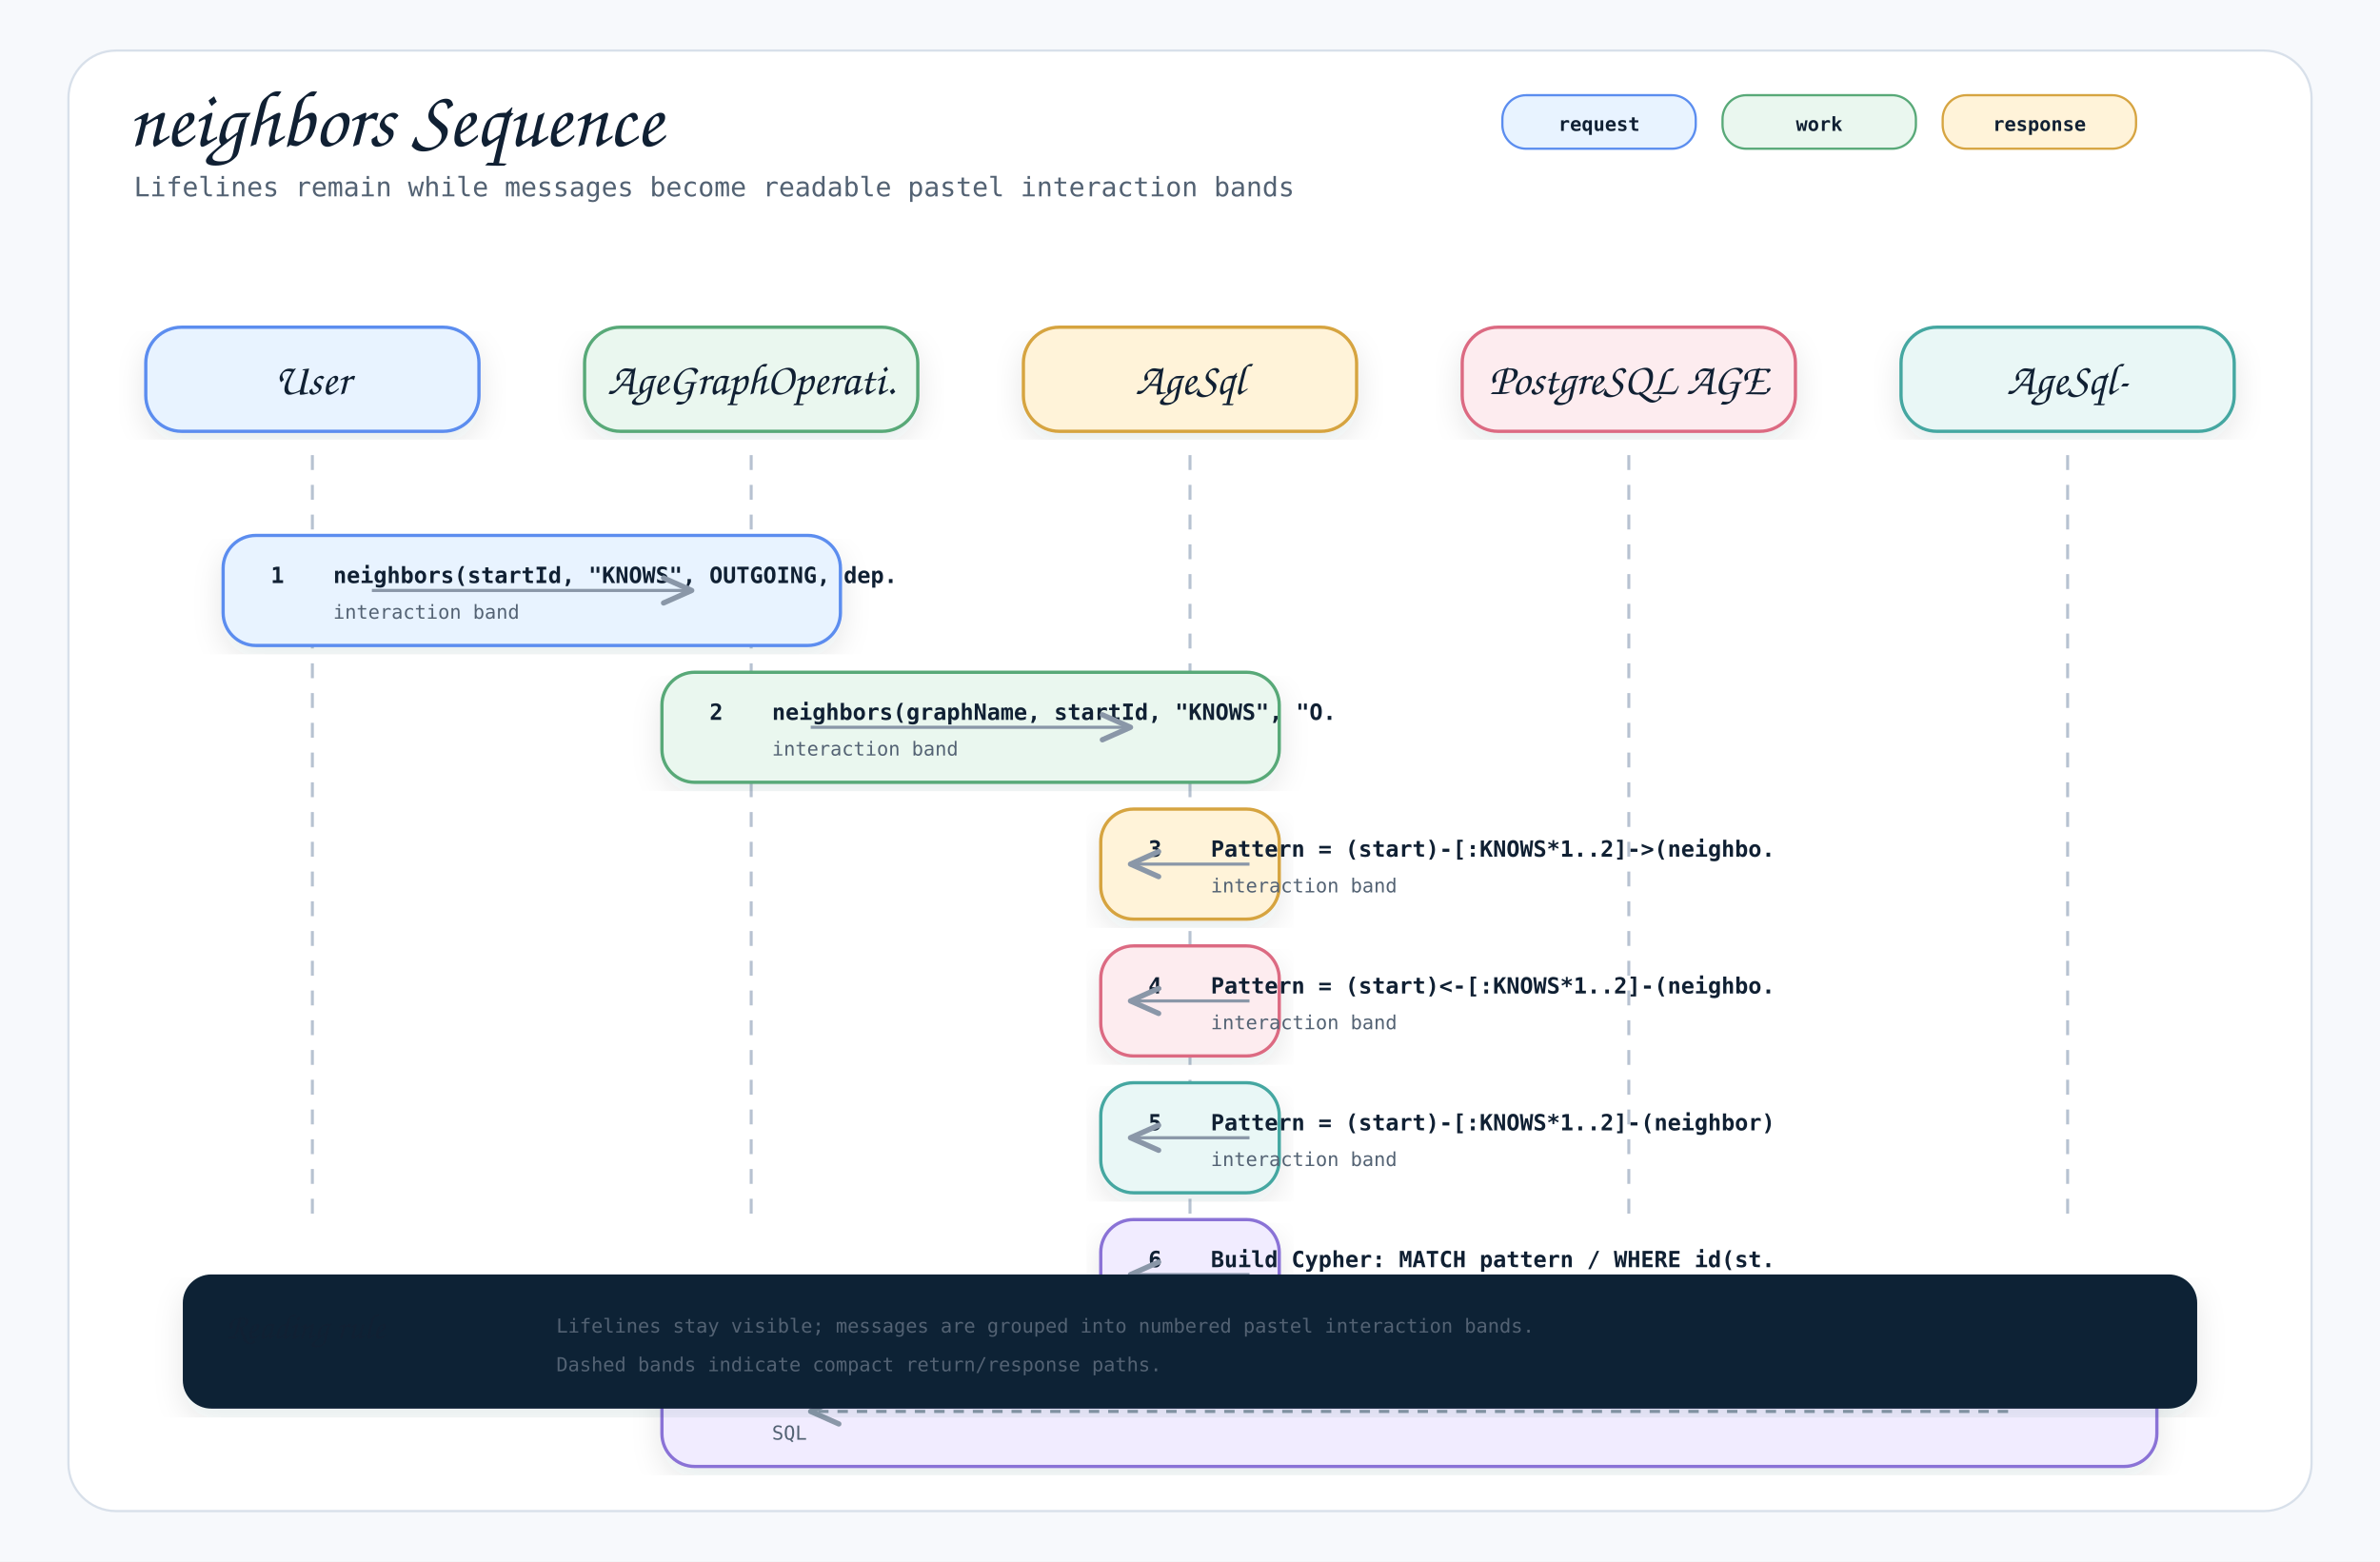
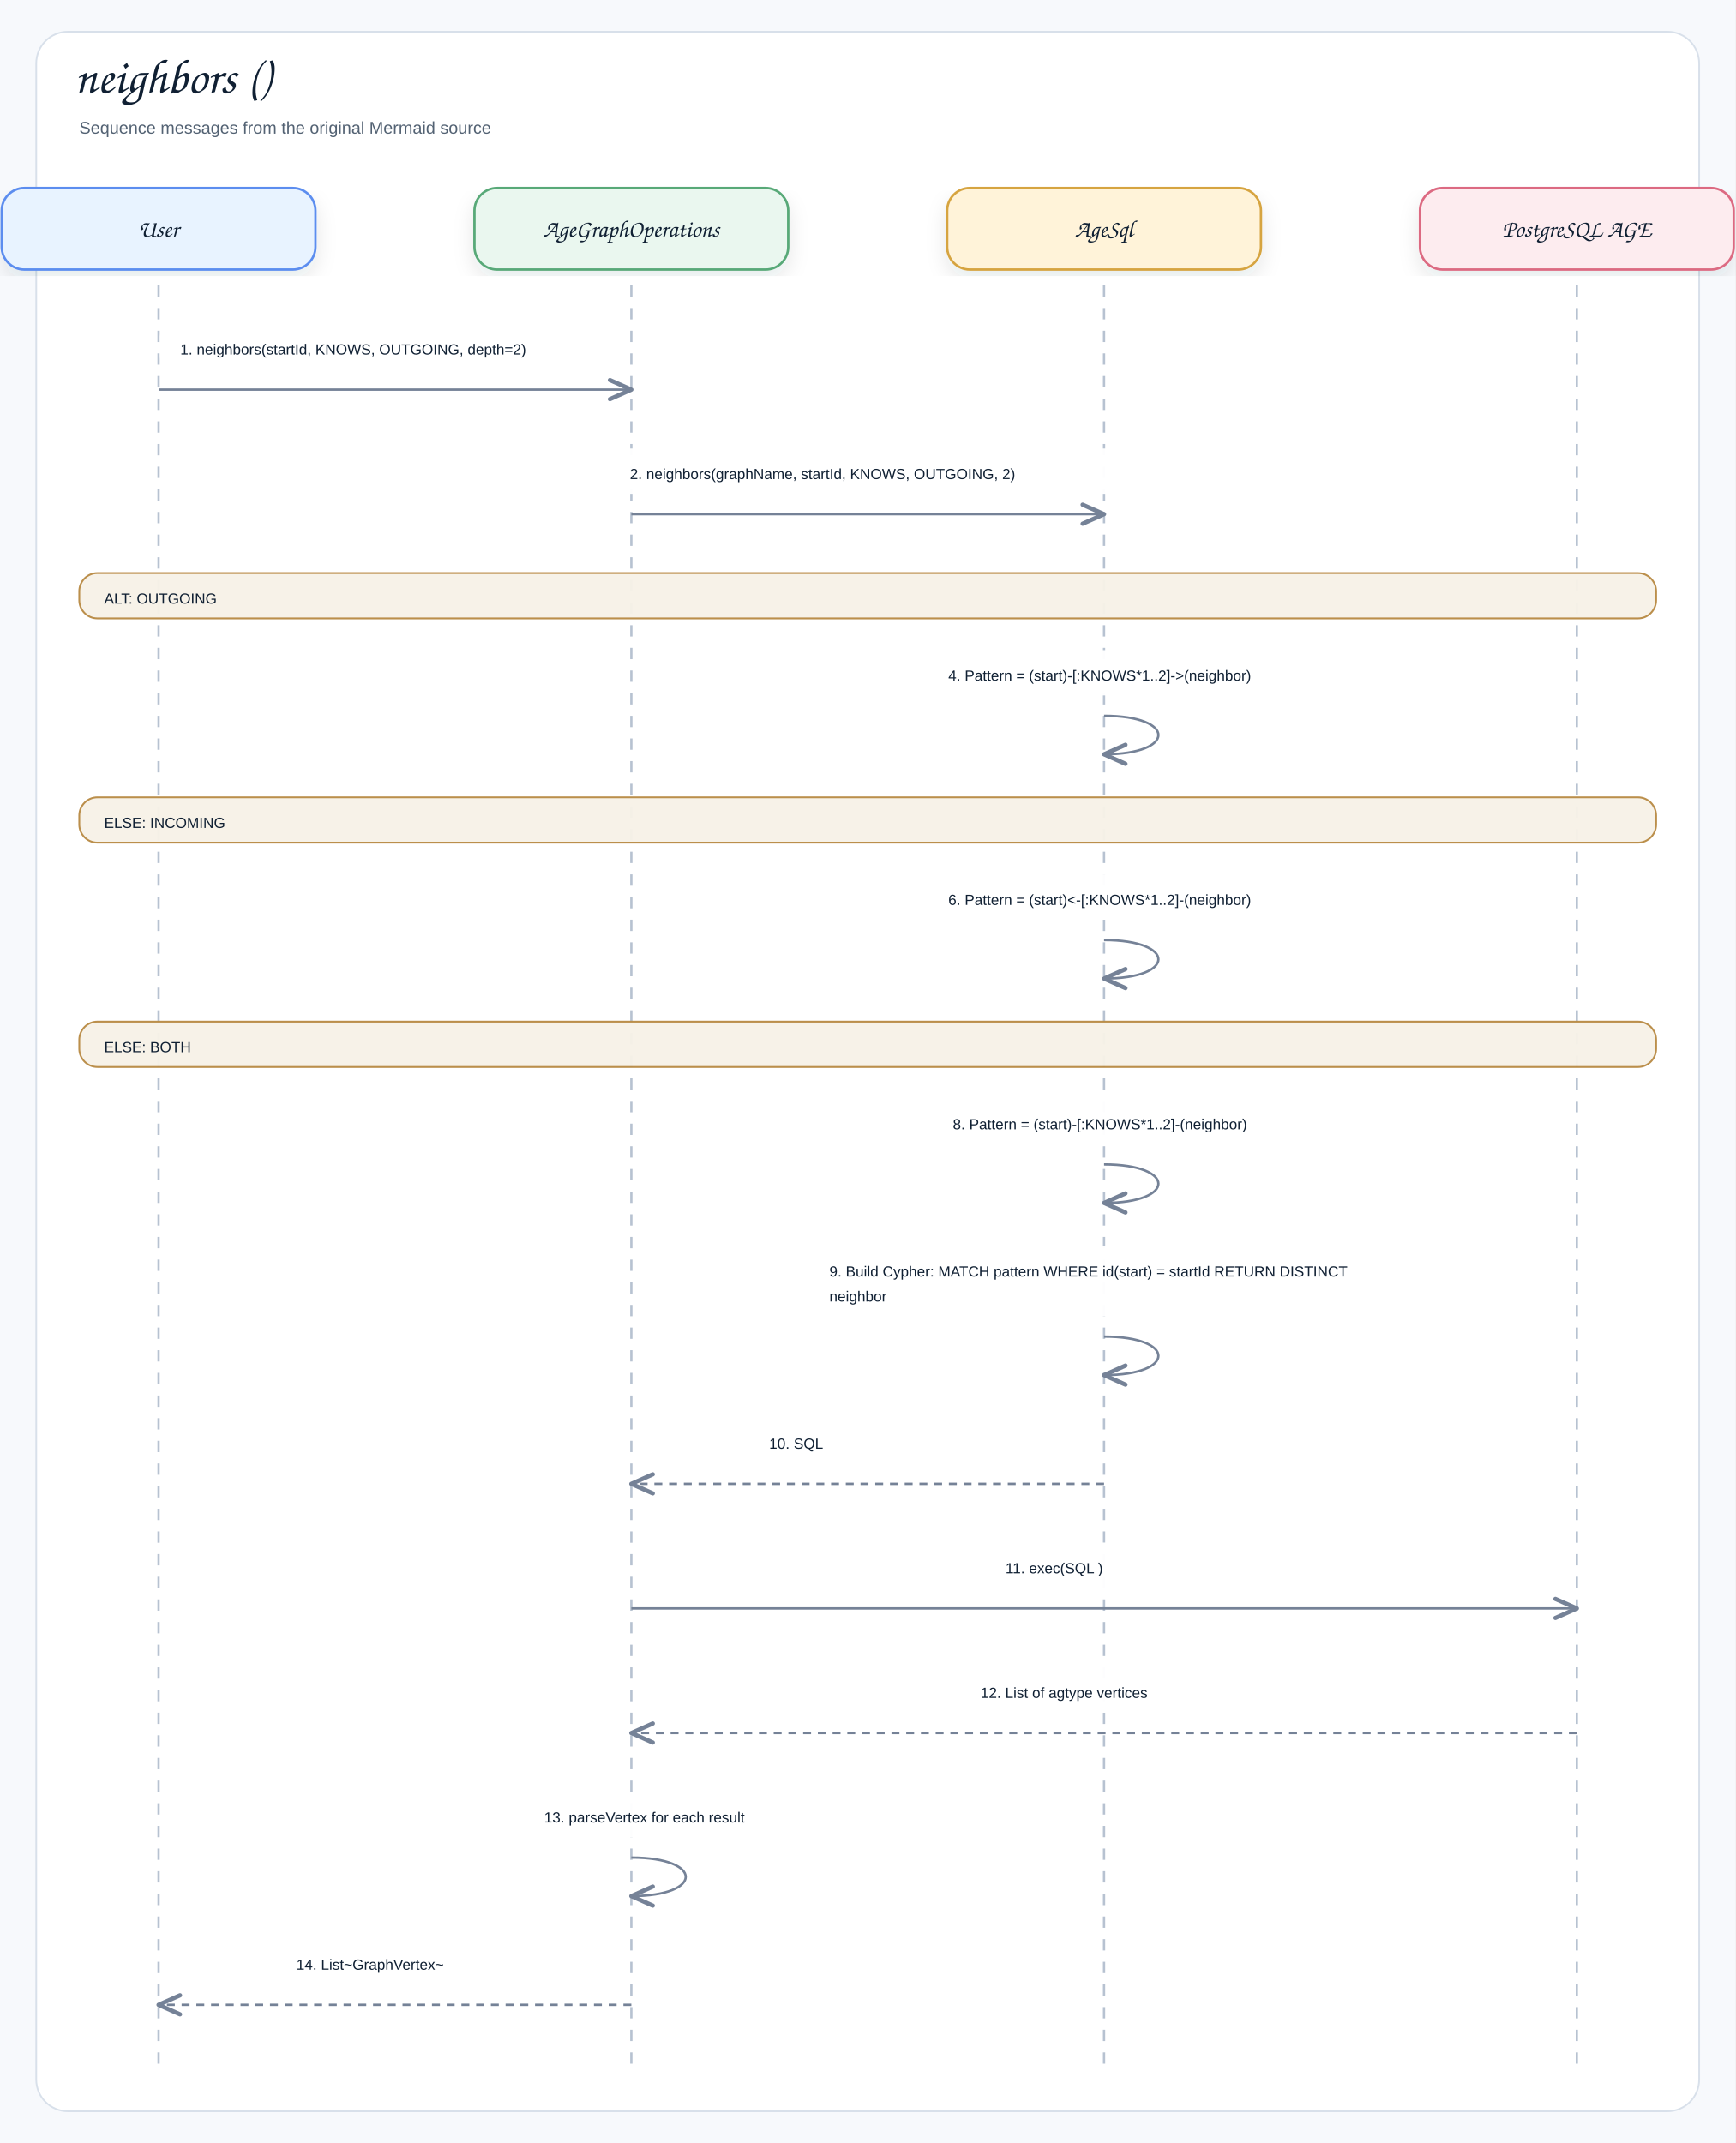
- <svg xmlns="http://www.w3.org/2000/svg" width="1600" height="1050" viewBox="0 0 1600 1050" role="img" aria-label="neighbors Sequence">
+ <svg xmlns="http://www.w3.org/2000/svg" width="1532" height="1892" viewBox="0 0 1532 1892" role="img" aria-label="neighbors ()">
  <defs>
    <filter id="shadow" x="-8%" y="-8%" width="116%" height="116%">
-       <feDropShadow dx="0" dy="8" stdDeviation="10" flood-color="#1f2937" flood-opacity="0.10" />
+       <feDropShadow dx="0" dy="8" stdDeviation="9" flood-color="#1f2937" flood-opacity="0.10" />
    </filter>
    <marker id="openArrow" markerWidth="12" markerHeight="10" refX="10" refY="5" orient="auto" markerUnits="strokeWidth">
-       <path d="M 1 1 L 10 5 L 1 9" fill="none" stroke="#8a97a8" stroke-width="1.7" stroke-linecap="round" stroke-linejoin="round" />
+       <path d="M 1 1 L 10 5 L 1 9" fill="none" stroke="#758297" stroke-width="1.8" stroke-linecap="round" stroke-linejoin="round" />
    </marker>
    <marker id="inherit" markerWidth="14" markerHeight="12" refX="12" refY="6" orient="auto" markerUnits="strokeWidth">
-       <path d="M 0 1 L 12 6 L 0 11 Z" fill="#ffffff" stroke="#8a97a8" stroke-width="1.7" />
+       <path d="M 0 1 L 12 6 L 0 11 Z" fill="#ffffff" stroke="#758297" stroke-width="1.8" />
    </marker>
    <style>
-     .canvas { fill: #f7f9fc; }
-     .frame { fill: #ffffff; stroke: #d8e0ea; stroke-width: 1.5; }
-     .title { font-family: "Architects Daughter", "Comic Mono", cursive; font-size: 54px; font-weight: 400; fill: #102033; }
-     .subtitle { font-family: "Comic Mono", "SFMono-Regular", Menlo, Consolas, monospace; font-size: 18px; fill: #536273; }
-     .label { font-family: "Architects Daughter", "Comic Mono", cursive; font-size: 30px; font-weight: 400; fill: #102033; }
-     .smallLabel { font-family: "Architects Daughter", "Comic Mono", cursive; font-size: 24px; font-weight: 400; fill: #102033; }
-     .mono { font-family: "Comic Mono", "SFMono-Regular", Menlo, Consolas, monospace; font-size: 15px; fill: #102033; }
-     .small { font-family: "Comic Mono", "SFMono-Regular", Menlo, Consolas, monospace; font-size: 13px; fill: #536273; }
-     .strong { font-family: "Comic Mono", "SFMono-Regular", Menlo, Consolas, monospace; font-size: 15px; font-weight: 700; fill: #102033; }
-     .card { stroke-width: 2.2; filter: url(#shadow); }
-     .line { stroke: #8a97a8; stroke-width: 2.1; fill: none; marker-end: url(#openArrow); }
-     .softLine { stroke: #8a97a8; stroke-width: 2.1; fill: none; }
-     .dashed { stroke: #8a97a8; stroke-width: 2.1; stroke-dasharray: 7 6; fill: none; marker-end: url(#openArrow); }
-     .inheritLine { stroke: #8a97a8; stroke-width: 2.2; fill: none; marker-end: url(#inherit); }
-     .implLine { stroke: #8a97a8; stroke-width: 2.2; stroke-dasharray: 8 7; fill: none; marker-end: url(#inherit); }
-     .compartment { stroke-width: 1.6; fill: none; }
-     .chip { stroke-width: 1.5; rx: 16; }
-     .chipText { font-family: "Comic Mono", "SFMono-Regular", Menlo, Consolas, monospace; font-size: 13px; font-weight: 700; fill: #102033; }
+     .canvas{fill:#f7f9fc}.frame{fill:#fff;stroke:#d8e0ea;stroke-width:1.5}
+     .title{font-family:"Architects Daughter","Comic Sans MS","Comic Sans",cursive;font-size:43px;font-weight:400;fill:#102033}
+     .subtitle{font-family:"Comic Sans MS","Comic Sans","Comic Neue",Arial,sans-serif;font-size:15px;font-weight:400;fill:#536273}
+     .label{font-family:"Architects Daughter","Comic Sans MS","Comic Sans",cursive;font-size:25px;font-weight:400;fill:#102033}
+     .smallLabel{font-family:"Architects Daughter","Comic Sans MS","Comic Sans",cursive;font-size:21px;font-weight:400;fill:#102033}
+     .mono{font-family:"Comic Sans MS","Comic Sans","Comic Neue",Arial,sans-serif;font-size:12px;font-weight:400;fill:#102033}
+     .small{font-family:"Comic Sans MS","Comic Sans","Comic Neue",Arial,sans-serif;font-size:12px;font-weight:400;fill:#536273}
+     .strong{font-family:"Comic Sans MS","Comic Sans","Comic Neue",Arial,sans-serif;font-size:13px;font-weight:400;fill:#102033}
+     .card{stroke-width:2.1;filter:url(#shadow)}.compartment{stroke-width:1.5;fill:none}
+     .line{stroke:#758297;stroke-width:2.1;fill:none;marker-end:url(#openArrow)}
+     .plainLine{stroke:#758297;stroke-width:2.1;fill:none}
+     .dashed{stroke:#758297;stroke-width:2.1;stroke-dasharray:7 6;fill:none;marker-end:url(#openArrow)}
+     .inheritLine{stroke:#758297;stroke-width:2.2;fill:none;marker-end:url(#inherit)}
+     .implLine{stroke:#758297;stroke-width:2.2;stroke-dasharray:8 7;fill:none;marker-end:url(#inherit)}
  </style>
  </defs>
-   <rect class="canvas" width="1600" height="1050" />
-   <rect class="frame" x="46" y="34" width="1508" height="982" rx="32" />
-   <text class="title" x="86" y="98">neighbors Sequence</text>
-   <text class="subtitle" x="90" y="132">Lifelines remain while messages become readable pastel interaction bands</text>
-   <rect class="chip" x="1010" y="64" width="130" height="36" fill="#e8f3ff" stroke="#5b8def" />
-   <text class="chipText" x="1075" y="88" text-anchor="middle">request</text>
-   <rect class="chip" x="1158" y="64" width="130" height="36" fill="#eaf7ef" stroke="#58a978" />
-   <text class="chipText" x="1223" y="88" text-anchor="middle">work</text>
-   <rect class="chip" x="1306" y="64" width="130" height="36" fill="#fff3d9" stroke="#d6a441" />
-   <text class="chipText" x="1371" y="88" text-anchor="middle">response</text>
-   <g>
-     <rect class="card" x="98" y="220" width="224" height="70" rx="24" fill="#e8f3ff" stroke="#5b8def" />
-     <text class="label" x="210" y="265" text-anchor="middle">User</text>
-     <line x1="210" y1="306" x2="210" y2="820" stroke="#b7c2d1" stroke-width="2" stroke-dasharray="10 10" />
-   </g>
-   <g>
-     <rect class="card" x="393" y="220" width="224" height="70" rx="24" fill="#eaf7ef" stroke="#58a978" />
-     <text class="label" x="505" y="265" text-anchor="middle">AgeGraphOperati.</text>
-     <line x1="505" y1="306" x2="505" y2="820" stroke="#b7c2d1" stroke-width="2" stroke-dasharray="10 10" />
-   </g>
-   <g>
-     <rect class="card" x="688" y="220" width="224" height="70" rx="24" fill="#fff3d9" stroke="#d6a441" />
-     <text class="label" x="800" y="265" text-anchor="middle">AgeSql</text>
-     <line x1="800" y1="306" x2="800" y2="820" stroke="#b7c2d1" stroke-width="2" stroke-dasharray="10 10" />
-   </g>
-   <g>
-     <rect class="card" x="983" y="220" width="224" height="70" rx="24" fill="#fdecef" stroke="#dc6b82" />
-     <text class="label" x="1095" y="265" text-anchor="middle">PostgreSQL AGE</text>
-     <line x1="1095" y1="306" x2="1095" y2="820" stroke="#b7c2d1" stroke-width="2" stroke-dasharray="10 10" />
-   </g>
-   <g>
-     <rect class="card" x="1278" y="220" width="224" height="70" rx="24" fill="#e9f7f6" stroke="#45a7a1" />
-     <text class="label" x="1390" y="265" text-anchor="middle">AgeSql-</text>
-     <line x1="1390" y1="306" x2="1390" y2="820" stroke="#b7c2d1" stroke-width="2" stroke-dasharray="10 10" />
-   </g>
-   <g>
-     <rect class="card" x="150" y="360" width="415" height="74" rx="22" fill="#e8f3ff" stroke="#5b8def" />
-     <text class="strong" x="182" y="392">1</text>
-     <text class="strong" x="224" y="392">neighbors(startId, "KNOWS", OUTGOING, dep.</text>
-     <text class="small" x="224" y="416">interaction band</text>
-     <path class="line" d="M250 397 L465 397" />
-   </g>
-   <g>
-     <rect class="card" x="445" y="452" width="415" height="74" rx="22" fill="#eaf7ef" stroke="#58a978" />
-     <text class="strong" x="477" y="484">2</text>
-     <text class="strong" x="519" y="484">neighbors(graphName, startId, "KNOWS", "O.</text>
-     <text class="small" x="519" y="508">interaction band</text>
-     <path class="line" d="M545 489 L760 489" />
-   </g>
-   <g>
-     <rect class="card" x="740" y="544" width="120" height="74" rx="22" fill="#fff3d9" stroke="#d6a441" />
-     <text class="strong" x="772" y="576">3</text>
-     <text class="strong" x="814" y="576">Pattern = (start)-[:KNOWS*1..2]-&gt;(neighbo.</text>
-     <text class="small" x="814" y="600">interaction band</text>
-     <path class="line" d="M840 581 L760 581" />
-   </g>
-   <g>
-     <rect class="card" x="740" y="636" width="120" height="74" rx="22" fill="#fdecef" stroke="#dc6b82" />
-     <text class="strong" x="772" y="668">4</text>
-     <text class="strong" x="814" y="668">Pattern = (start)&lt;-[:KNOWS*1..2]-(neighbo.</text>
-     <text class="small" x="814" y="692">interaction band</text>
-     <path class="line" d="M840 673 L760 673" />
-   </g>
-   <g>
-     <rect class="card" x="740" y="728" width="120" height="74" rx="22" fill="#e9f7f6" stroke="#45a7a1" />
-     <text class="strong" x="772" y="760">5</text>
-     <text class="strong" x="814" y="760">Pattern = (start)-[:KNOWS*1..2]-(neighbor)</text>
-     <text class="small" x="814" y="784">interaction band</text>
-     <path class="line" d="M840 765 L760 765" />
-   </g>
-   <g>
-     <rect class="card" x="740" y="820" width="120" height="74" rx="22" fill="#f1ecff" stroke="#8a72d6" />
-     <text class="strong" x="772" y="852">6</text>
-     <text class="strong" x="814" y="852">Build Cypher: MATCH pattern / WHERE id(st.</text>
-     <text class="small" x="814" y="876">interaction band</text>
-     <path class="line" d="M840 857 L760 857" />
-   </g>
-   <g>
-     <rect class="card" x="445" y="912" width="1005" height="74" rx="22" fill="#f1ecff" stroke="#8a72d6" />
-     <text class="strong" x="477" y="944">7</text>
-     <text class="strong" x="519" y="944">return</text>
-     <text class="small" x="519" y="968">SQL</text>
-     <path class="dashed" d="M1350 949 L545 949" />
-   </g>
-   <g transform="translate(124,858)">
-     <rect class="card" x="0" y="0" width="1352" height="88" rx="18" fill="#0d2435" stroke="#0d2435" />
-     <text class="smallLabel" x="28" y="42" fill="#ffffff">Reading rule</text>
-     <text class="small" x="250" y="38" fill="#dbeafe">Lifelines stay visible; messages are grouped into numbered pastel interaction bands.</text>
-     <text class="small" x="250" y="64" fill="#dbeafe">Dashed bands indicate compact return/response paths.</text>
-   </g>
+   <rect class="canvas" width="1532" height="1892" />
+   <rect class="frame" x="32" y="28" width="1468" height="1836" rx="28" />
+   <text class="title" x="66" y="82">neighbors ()</text>
+   <text class="subtitle" x="70" y="118">Sequence messages from the original Mermaid source</text>
+   <rect class="card" x="1.5" y="166" width="277" height="72" rx="20" fill="#E8F3FF" stroke="#5B8DEF" />
+   <text class="smallLabel" x="140" y="209" text-anchor="middle">User</text>
+   <line class="lifeline" x1="140" y1="252" x2="140" y2="1832" stroke="#b7c2d1" stroke-width="2" stroke-dasharray="10 10" />
+   <rect class="card" x="418.833" y="166" width="277" height="72" rx="20" fill="#EAF7EF" stroke="#58A978" />
+   <text class="smallLabel" x="557.333" y="209" text-anchor="middle">AgeGraphOperations</text>
+   <line class="lifeline" x1="557.333" y1="252" x2="557.333" y2="1832" stroke="#b7c2d1" stroke-width="2" stroke-dasharray="10 10" />
+   <rect class="card" x="836.167" y="166" width="277" height="72" rx="20" fill="#FFF3D9" stroke="#D6A441" />
+   <text class="smallLabel" x="974.667" y="209" text-anchor="middle">AgeSql</text>
+   <line class="lifeline" x1="974.667" y1="252" x2="974.667" y2="1832" stroke="#b7c2d1" stroke-width="2" stroke-dasharray="10 10" />
+   <rect class="card" x="1253.5" y="166" width="277" height="72" rx="20" fill="#FDECEF" stroke="#DC6B82" />
+   <text class="smallLabel" x="1392" y="209" text-anchor="middle">PostgreSQL AGE</text>
+   <line class="lifeline" x1="1392" y1="252" x2="1392" y2="1832" stroke="#b7c2d1" stroke-width="2" stroke-dasharray="10 10" />
+   <rect x="141.167" y="286" width="415" height="40" rx="12" fill="#ffffff" opacity="0.97" />
+   <text class="strong" x="159.167" y="313" text-anchor="start">1. neighbors(startId, KNOWS, OUTGOING, depth=2)</text>
+   <path class="line" d="M140 344 L557.333 344" />
+   <rect x="538" y="396" width="456" height="40" rx="12" fill="#ffffff" opacity="0.97" />
+   <text class="strong" x="556" y="423" text-anchor="start">2. neighbors(graphName, startId, KNOWS, OUTGOING, 2)</text>
+   <path class="line" d="M557.333 454 L974.667 454" />
+   <rect x="70" y="506" width="1392" height="40" rx="16" fill="#F7F1E7" stroke="#B88A44" stroke-width="1.6" opacity="0.96" />
+   <text class="strong" x="92" y="533" text-anchor="start">ALT: OUTGOING</text>
+   <rect x="819.167" y="574" width="407" height="40" rx="12" fill="#ffffff" opacity="0.97" />
+   <text class="strong" x="837.167" y="601" text-anchor="start">4. Pattern = (start)-[:KNOWS*1..2]-&gt;(neighbor)</text>
+   <path class="line" d="M974.667 632 C1038.667 632 1038.667 666 974.667 666" />
+   <rect x="70" y="704" width="1392" height="40" rx="16" fill="#F7F1E7" stroke="#B88A44" stroke-width="1.6" opacity="0.96" />
+   <text class="strong" x="92" y="731" text-anchor="start">ELSE: INCOMING</text>
+   <rect x="819.167" y="772" width="407" height="40" rx="12" fill="#ffffff" opacity="0.97" />
+   <text class="strong" x="837.167" y="799" text-anchor="start">6. Pattern = (start)&lt;-[:KNOWS*1..2]-(neighbor)</text>
+   <path class="line" d="M974.667 830 C1038.667 830 1038.667 864 974.667 864" />
+   <rect x="70" y="902" width="1392" height="40" rx="16" fill="#F7F1E7" stroke="#B88A44" stroke-width="1.6" opacity="0.96" />
+   <text class="strong" x="92" y="929" text-anchor="start">ELSE: BOTH</text>
+   <rect x="823.167" y="970" width="399" height="40" rx="12" fill="#ffffff" opacity="0.97" />
+   <text class="strong" x="841.167" y="997" text-anchor="start">8. Pattern = (start)-[:KNOWS*1..2]-(neighbor)</text>
+   <path class="line" d="M974.667 1028 C1038.667 1028 1038.667 1062 974.667 1062" />
+   <rect x="714.167" y="1100" width="617" height="62" rx="12" fill="#ffffff" opacity="0.97" />
+   <text class="strong" x="732.167" y="1127" text-anchor="start">9. Build Cypher: MATCH pattern WHERE id(start) = startId RETURN DISTINCT</text>
+   <text class="strong" x="732.167" y="1149" text-anchor="start">neighbor</text>
+   <path class="line" d="M974.667 1180 C1038.667 1180 1038.667 1214 974.667 1214" />
+   <rect x="661" y="1252" width="210" height="40" rx="12" fill="#ffffff" opacity="0.97" />
+   <text class="strong" x="679" y="1279" text-anchor="start">10. SQL</text>
+   <path class="dashed" d="M974.667 1310 L557.333 1310" />
+   <rect x="869.667" y="1362" width="210" height="40" rx="12" fill="#ffffff" opacity="0.97" />
+   <text class="strong" x="887.667" y="1389" text-anchor="start">11. exec(SQL )</text>
+   <path class="line" d="M557.333 1420 L1392 1420" />
+   <rect x="847.667" y="1472" width="254" height="40" rx="12" fill="#ffffff" opacity="0.97" />
+   <text class="strong" x="865.667" y="1499" text-anchor="start">12. List of agtype vertices</text>
+   <path class="dashed" d="M1392 1530 L557.333 1530" />
+   <rect x="462.333" y="1582" width="286" height="40" rx="12" fill="#ffffff" opacity="0.97" />
+   <text class="strong" x="480.333" y="1609" text-anchor="start">13. parseVertex for each result</text>
+   <path class="line" d="M557.333 1640 C621.333 1640 621.333 1674 557.333 1674" />
+   <rect x="243.667" y="1712" width="210" height="40" rx="12" fill="#ffffff" opacity="0.97" />
+   <text class="strong" x="261.667" y="1739" text-anchor="start">14. List~GraphVertex~</text>
+   <path class="dashed" d="M557.333 1770 L140 1770" />
</svg>
